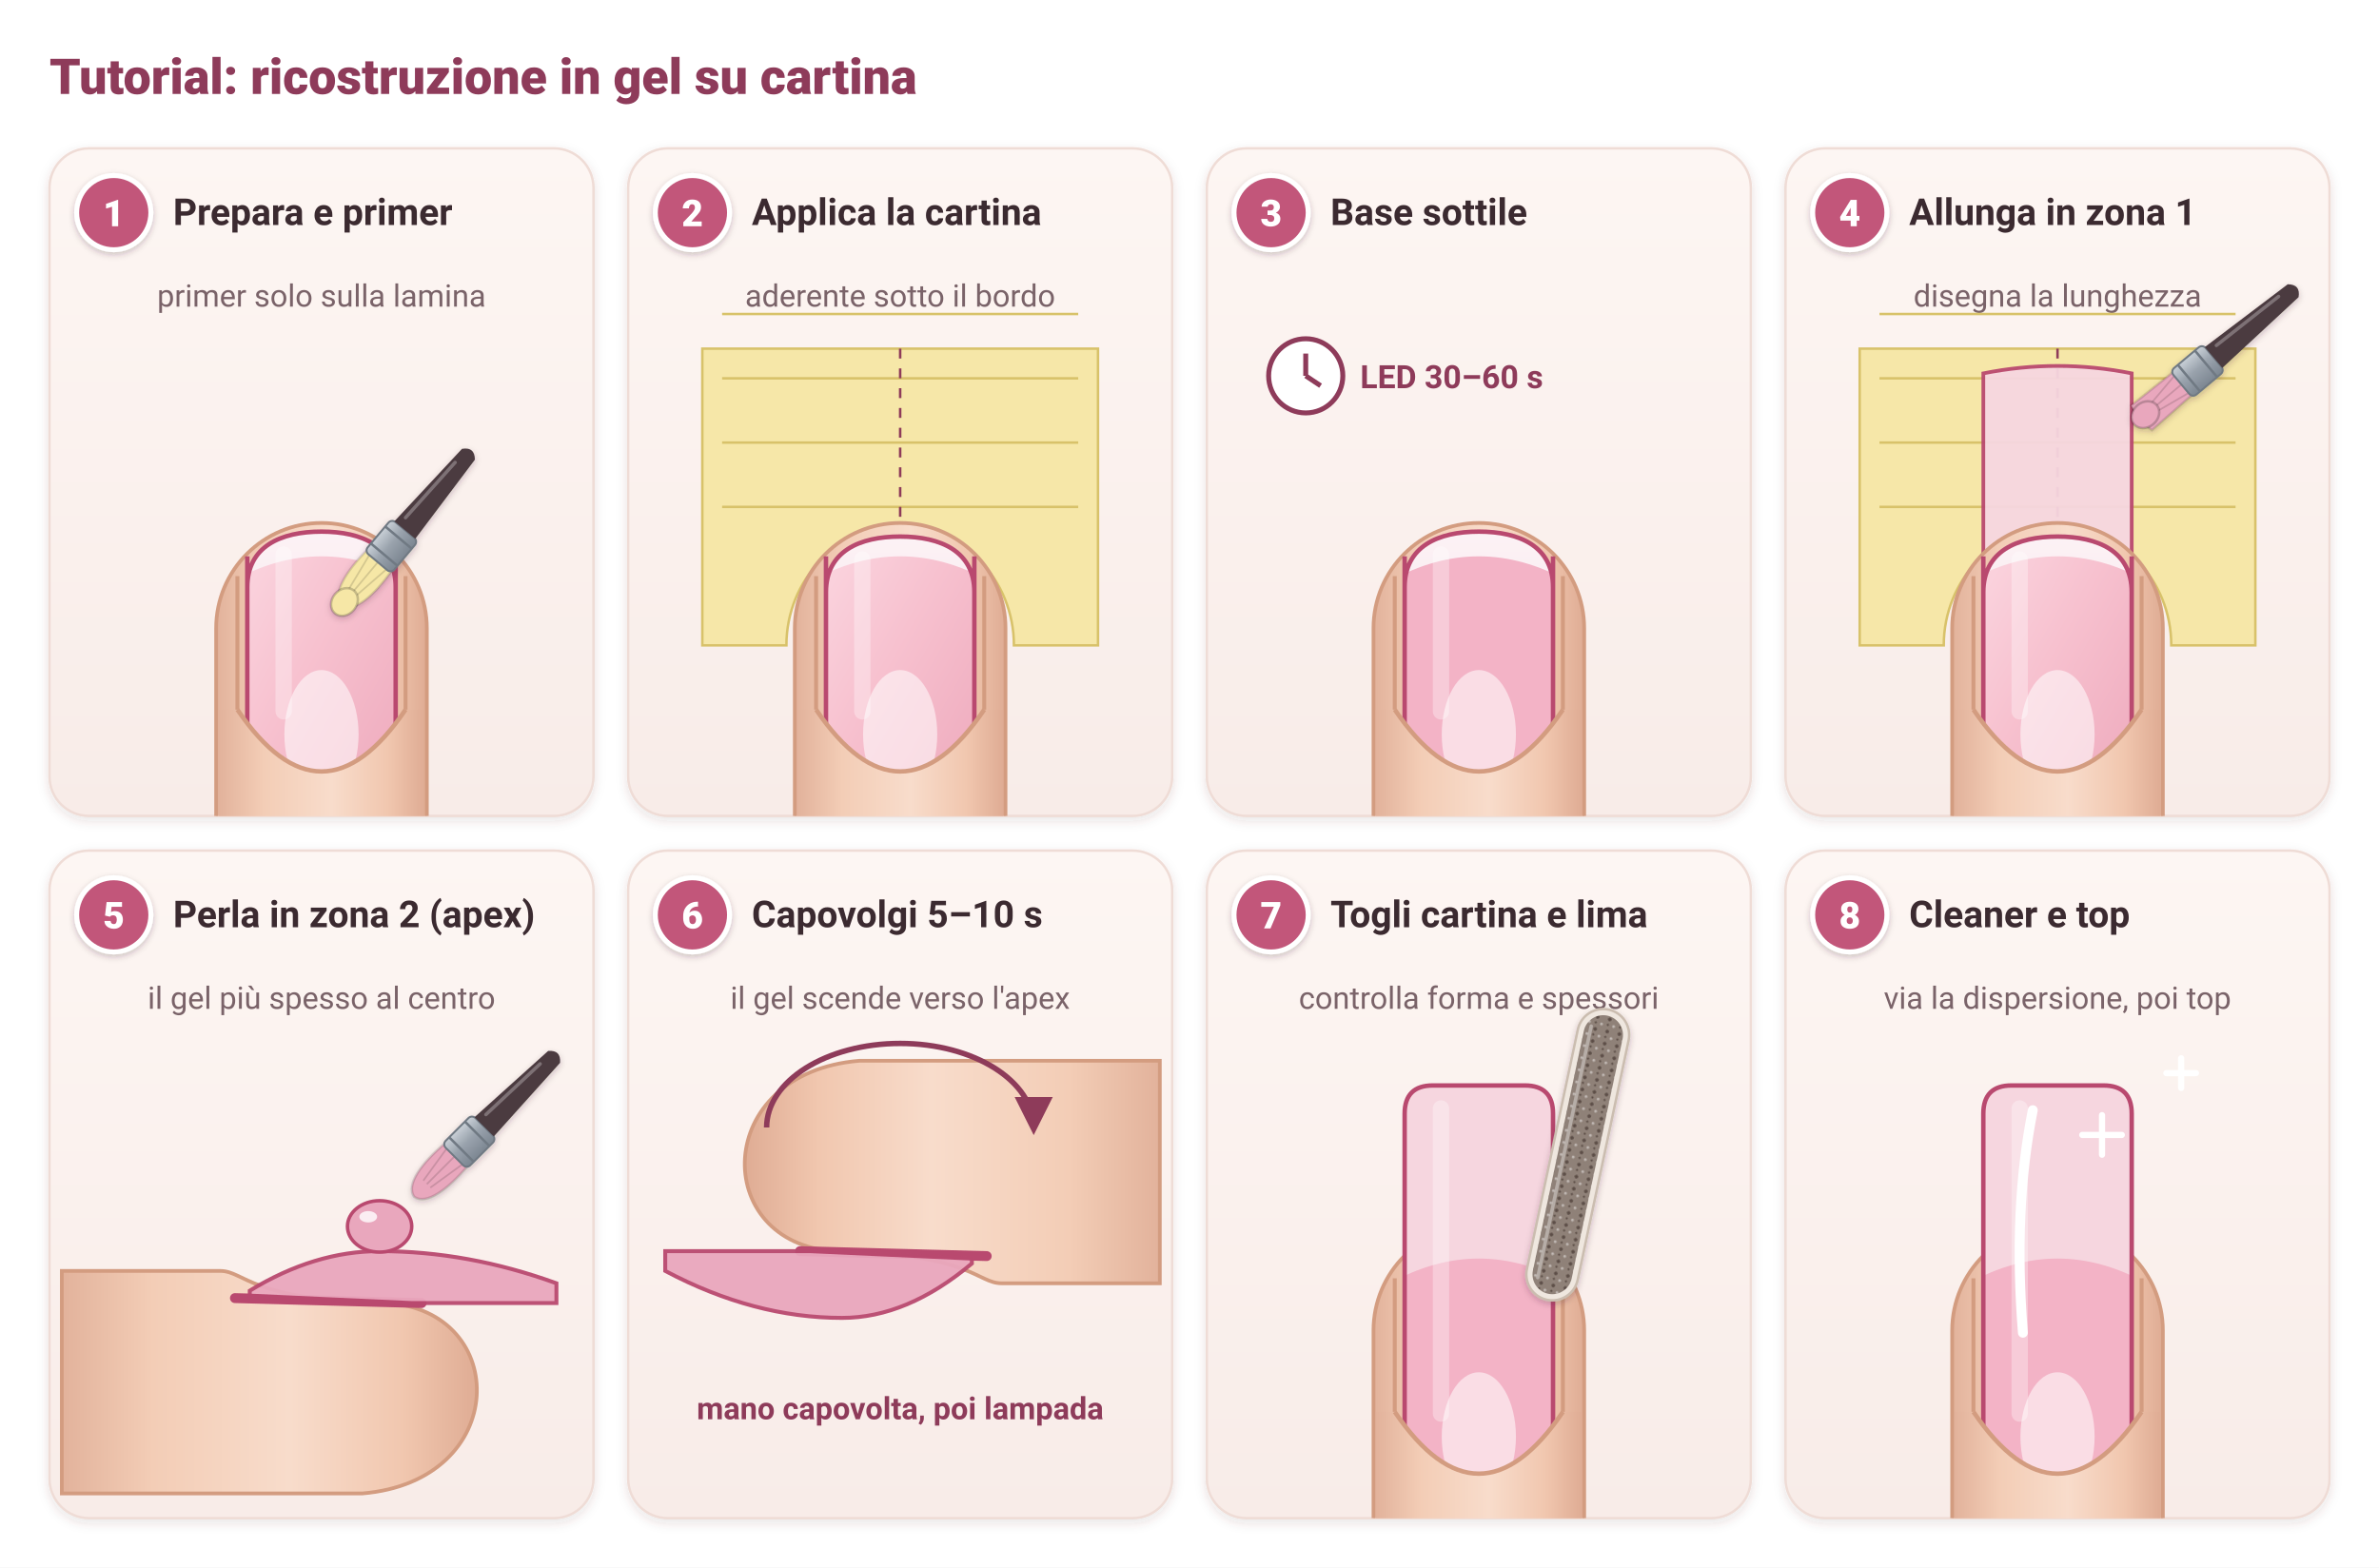
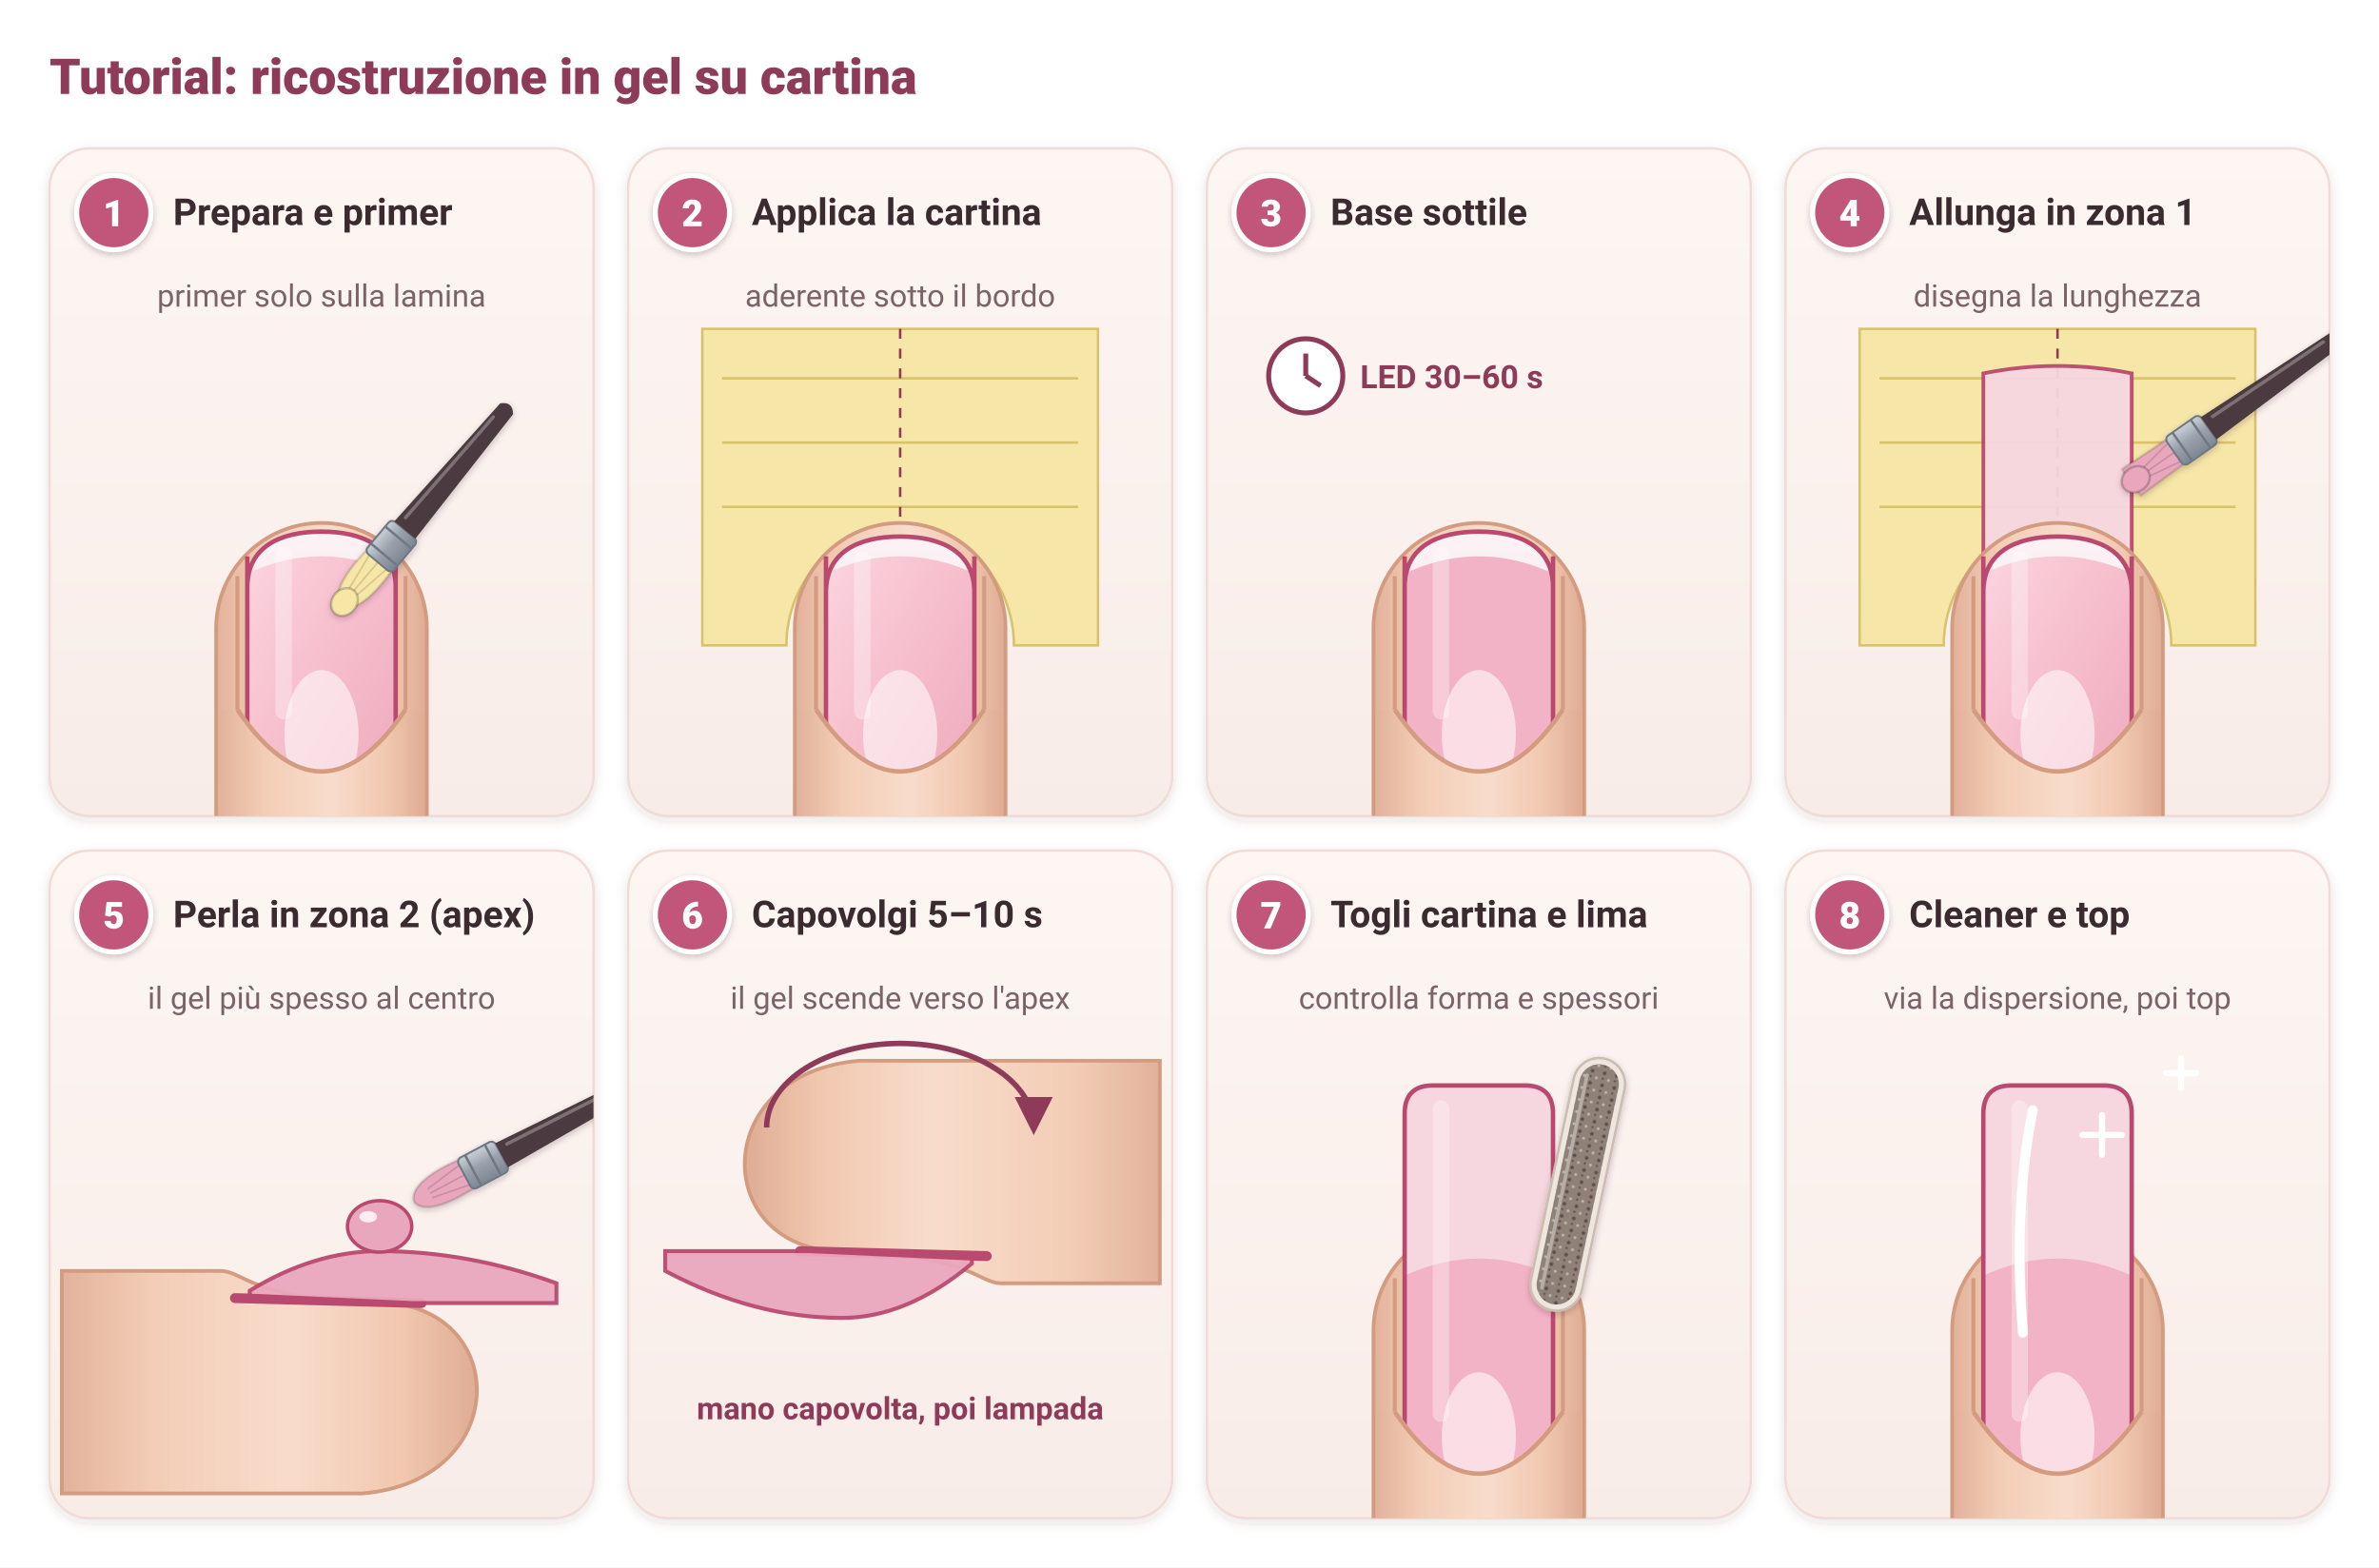
<svg xmlns="http://www.w3.org/2000/svg" viewBox="0 0 962 634" width="962" height="634" font-family="system-ui, -apple-system, 'Segoe UI', Roboto, Arial, sans-serif" role="img">
  <rect width="100%" height="100%" fill="#ffffff" />
  <defs>
    <linearGradient id="nxSkin" x1="0" y1="0" x2="1" y2="0">
      <stop offset="0" stop-color="#e2b29b" />
      <stop offset=".22" stop-color="#f3cdb6" />
      <stop offset=".55" stop-color="#f8dccb" />
      <stop offset=".82" stop-color="#f1c7af" />
      <stop offset="1" stop-color="#dfac94" />
    </linearGradient>
    <linearGradient id="nxNail" x1="0" y1="0" x2="1" y2="1">
      <stop offset="0" stop-color="#fbd6e0" />
      <stop offset=".45" stop-color="#f7c1cf" />
      <stop offset="1" stop-color="#eeaabd" />
    </linearGradient>
    <linearGradient id="nxFree" x1="0" y1="0" x2="0" y2="1">
      <stop offset="0" stop-color="#ffffff" />
      <stop offset="1" stop-color="#fbeef2" />
    </linearGradient>
    <linearGradient id="nxMetal" x1="0" y1="0" x2="0" y2="1">
      <stop offset="0" stop-color="#c9d0d7" />
      <stop offset=".45" stop-color="#9aa3ad" />
      <stop offset="1" stop-color="#7c8691" />
    </linearGradient>
    <linearGradient id="nxPanel" x1="0" y1="0" x2="0" y2="1">
      <stop offset="0" stop-color="#fdf6f3" />
      <stop offset="1" stop-color="#f8ece8" />
    </linearGradient>
    <filter id="nxSh" x="-5%" y="-5%" width="110%" height="115%">
      <feDropShadow dx="0" dy="1.5" stdDeviation="2.2" flood-color="#5a2a3a" flood-opacity=".13" />
    </filter>
    <filter id="nxShS" x="-20%" y="-20%" width="140%" height="150%">
      <feDropShadow dx="0" dy="1" stdDeviation="1.2" flood-color="#3b2a30" flood-opacity=".25" />
    </filter>
  </defs>
  <defs>
    <marker id="ar" viewBox="0 0 10 10" refX="8" refY="5" markerWidth="7" markerHeight="7" orient="auto-start-reverse">
      <path d="M0,0 L10,5 L0,10 z" fill="#8e3b5a" />
    </marker>
    <marker id="arw" viewBox="0 0 10 10" refX="8" refY="5" markerWidth="7" markerHeight="7" orient="auto-start-reverse">
      <path d="M0,0 L10,5 L0,10 z" fill="#7a6369" />
    </marker>
  </defs>
  <text x="20.0" y="38.0" font-size="20" text-anchor="start" font-weight="800" fill="#8e3b5a">Tutorial: ricostruzione in gel su cartina</text>
  <defs>
    <clipPath id="p80">
      <rect x="20" y="60" width="220" height="270" rx="16" />
    </clipPath>
  </defs>
  <rect x="20" y="60" width="220" height="270" rx="16" fill="url(#nxPanel)" stroke="#efdcd6" stroke-width="1" filter="url(#nxSh)" />
  <circle cx="46" cy="86" r="15" fill="#c2577a" stroke="#fff" stroke-width="2" filter="url(#nxShS)" />
  <text x="46.0" y="91.5" font-size="15" text-anchor="middle" font-weight="800" fill="#fff">1</text>
  <text x="70.0" y="91.0" font-size="15" text-anchor="start" font-weight="700" fill="#3b2a30">Prepara e primer</text>
  <g clip-path="url(#p80)">
    <text x="130.0" y="124.0" font-size="12.5" text-anchor="middle" font-weight="400" fill="#7a6369">primer solo sulla lamina</text>
    <path d="M87.4,333.0 L87.4,254.1 A42.6,42.6 0 0 1 172.6,254.1 L172.6,333.0 Z" fill="url(#nxSkin)" stroke="#d39c80" stroke-width="1.5" />
    <defs>
      <clipPath id="c81">
        <path d="M100.0,321.0 L160.0,321.0 L160.0,225.0 L160.0,237.5 C160.0,221.0 146.5,215.0 130.0,215.0 C113.5,215.0 100.0,221.0 100.0,237.5 L100.0,225.0 Z" />
      </clipPath>
    </defs>
    <path d="M100.0,321.0 L160.0,321.0 L160.0,225.0 L160.0,237.5 C160.0,221.0 146.5,215.0 130.0,215.0 C113.5,215.0 100.0,221.0 100.0,237.5 L100.0,225.0 Z" fill="url(#nxNail)" />
    <ellipse cx="130.0" cy="297.0" rx="15.0" ry="26.0" fill="#fff" opacity=".55" clip-path="url(#c81)" />
    <path d="M94.0,235.0 Q130.0,215.0 166.0,235.0 L166.0,155.0 L94.0,155.0 Z" fill="url(#nxFree)" clip-path="url(#c81)" />
    <rect x="111.4" y="221.0" width="6.6" height="70.0" rx="3.3" fill="#fff" opacity=".32" clip-path="url(#c81)" />
    <path d="M100.0,321.0 L160.0,321.0 L160.0,225.0 L160.0,237.5 C160.0,221.0 146.5,215.0 130.0,215.0 C113.5,215.0 100.0,221.0 100.0,237.5 L100.0,225.0 Z" fill="none" stroke="#b9496f" stroke-width="1.8" />
    <path d="M88.4,287.0 L96.0,287.0 Q130.0,337.0 164.0,287.0 L171.6,287.0 L171.6,345.0 L88.4,345.0 Z" fill="url(#nxSkin)" />
    <path d="M96.0,287.0 Q130.0,337.0 164.0,287.0" fill="none" stroke="#d39c80" stroke-width="1.8" />
    <path d="M96.0,287.0 L96.0,233.0" stroke="#d39c80" stroke-width="1.6" />
    <path d="M164.0,287.0 L164.0,233.0" stroke="#d39c80" stroke-width="1.6" />
    <g filter="url(#nxShS)">
      <g transform="translate(138.0,245.0) rotate(-50.0)">
        <path d="M24,-6.5 C12,-7.5 1,-6 0,0 C1,6 12,7.5 24,6.5 Z" fill="#f6e7a6" stroke="#00000022" stroke-width="1" />
        <line x1="23.0" y1="-4.5" x2="7.2" y2="-2.0" stroke="#000" stroke-width=".7" opacity=".14" />
        <line x1="23.0" y1="0.0" x2="7.2" y2="0.0" stroke="#000" stroke-width=".7" opacity=".14" />
        <line x1="23.0" y1="4.5" x2="7.2" y2="2.0" stroke="#000" stroke-width=".7" opacity=".14" />
        <ellipse cx="2" cy="0" rx="6" ry="5" fill="#f6e7a6" stroke="#00000033" />
        <rect x="23.0" y="-7" width="17" height="14" rx="2" fill="url(#nxMetal)" stroke="#6f7983" stroke-width=".8" />
        <path d="M27.0,-7 L27.0,7 M36.0,-7 L36.0,7" stroke="#6f7983" stroke-width="1" />
-         <path d="M40.0,-5.5 L80.0,-3.4 Q84.0,0 80.0,3.4 L40.0,5.5 Z" fill="#4b3a40" />
-         <line x1="44.0" y1="-3" x2="74.0" y2="-2" stroke="#fff" stroke-width="1.4" opacity=".28" stroke-linecap="round" />
+         <path d="M40.0,-5.5 L104.0,-3.4 Q108.0,0 104.0,3.4 L40.0,5.5 Z" fill="#4b3a40" />
+         <line x1="44.0" y1="-3" x2="98.0" y2="-2" stroke="#fff" stroke-width="1.4" opacity=".28" stroke-linecap="round" />
      </g>
    </g>
  </g>
  <defs>
    <clipPath id="p82">
      <rect x="254" y="60" width="220" height="270" rx="16" />
    </clipPath>
  </defs>
  <rect x="254" y="60" width="220" height="270" rx="16" fill="url(#nxPanel)" stroke="#efdcd6" stroke-width="1" filter="url(#nxSh)" />
  <circle cx="280" cy="86" r="15" fill="#c2577a" stroke="#fff" stroke-width="2" filter="url(#nxShS)" />
  <text x="280.0" y="91.5" font-size="15" text-anchor="middle" font-weight="800" fill="#fff">2</text>
  <text x="304.0" y="91.0" font-size="15" text-anchor="start" font-weight="700" fill="#3b2a30">Applica la cartina</text>
  <g clip-path="url(#p82)">
    <text x="364.0" y="124.0" font-size="12.5" text-anchor="middle" font-weight="400" fill="#7a6369">aderente sotto il bordo</text>
-     <path d="M284.0,261.0 L284.0,141.0 L444.0,141.0 L444.0,261.0 L410.0,261.0 A46.0,48.0 0 0 0 318.0,261.0 Z" fill="#f6e7a8" stroke="#d8c26a" />
+     <path d="M284.0,261.0 L284.0,133.0 L444.0,133.0 L444.0,261.0 L410.0,261.0 A46.0,48.0 0 0 0 318.0,261.0 Z" fill="#f6e7a8" stroke="#d8c26a" />
    <line x1="292.0" y1="205.0" x2="436.0" y2="205.0" stroke="#d8c26a" />
    <line x1="292.0" y1="179.0" x2="436.0" y2="179.0" stroke="#d8c26a" />
    <line x1="292.0" y1="153.0" x2="436.0" y2="153.0" stroke="#d8c26a" />
-     <line x1="292.0" y1="127.0" x2="436.0" y2="127.0" stroke="#d8c26a" />
-     <line x1="364.0" y1="141.0" x2="364.0" y2="217.0" stroke="#8e3b5a" stroke-dasharray="4 4" />
+     <line x1="364.0" y1="133.0" x2="364.0" y2="217.0" stroke="#8e3b5a" stroke-dasharray="4 4" />
    <path d="M321.4,333.0 L321.4,254.1 A42.6,42.6 0 0 1 406.6,254.1 L406.6,333.0 Z" fill="url(#nxSkin)" stroke="#d39c80" stroke-width="1.5" />
    <defs>
      <clipPath id="c83">
        <path d="M334.0,321.0 L394.0,321.0 L394.0,225.0 L394.0,239.5 C394.0,223.0 380.5,217.0 364.0,217.0 C347.5,217.0 334.0,223.0 334.0,239.5 L334.0,225.0 Z" />
      </clipPath>
    </defs>
    <path d="M334.0,321.0 L394.0,321.0 L394.0,225.0 L394.0,239.5 C394.0,223.0 380.5,217.0 364.0,217.0 C347.5,217.0 334.0,223.0 334.0,239.5 L334.0,225.0 Z" fill="url(#nxNail)" />
    <ellipse cx="364.0" cy="297.0" rx="15.0" ry="26.0" fill="#fff" opacity=".55" clip-path="url(#c83)" />
    <path d="M328.0,235.0 Q364.0,215.0 400.0,235.0 L400.0,157.0 L328.0,157.0 Z" fill="url(#nxFree)" clip-path="url(#c83)" />
    <rect x="345.4" y="223.0" width="6.6" height="68.0" rx="3.3" fill="#fff" opacity=".32" clip-path="url(#c83)" />
    <path d="M334.0,321.0 L394.0,321.0 L394.0,225.0 L394.0,239.5 C394.0,223.0 380.5,217.0 364.0,217.0 C347.5,217.0 334.0,223.0 334.0,239.5 L334.0,225.0 Z" fill="none" stroke="#b9496f" stroke-width="1.8" />
    <path d="M322.4,287.0 L330.0,287.0 Q364.0,337.0 398.0,287.0 L405.6,287.0 L405.6,345.0 L322.4,345.0 Z" fill="url(#nxSkin)" />
    <path d="M330.0,287.0 Q364.0,337.0 398.0,287.0" fill="none" stroke="#d39c80" stroke-width="1.8" />
    <path d="M330.0,287.0 L330.0,233.0" stroke="#d39c80" stroke-width="1.6" />
    <path d="M398.0,287.0 L398.0,233.0" stroke="#d39c80" stroke-width="1.6" />
  </g>
  <defs>
    <clipPath id="p84">
      <rect x="488" y="60" width="220" height="270" rx="16" />
    </clipPath>
  </defs>
  <rect x="488" y="60" width="220" height="270" rx="16" fill="url(#nxPanel)" stroke="#efdcd6" stroke-width="1" filter="url(#nxSh)" />
  <circle cx="514" cy="86" r="15" fill="#c2577a" stroke="#fff" stroke-width="2" filter="url(#nxShS)" />
  <text x="514.0" y="91.5" font-size="15" text-anchor="middle" font-weight="800" fill="#fff">3</text>
  <text x="538.0" y="91.0" font-size="15" text-anchor="start" font-weight="700" fill="#3b2a30">Base sottile</text>
  <g clip-path="url(#p84)">
    <path d="M555.4,333.0 L555.4,254.1 A42.6,42.6 0 0 1 640.6,254.1 L640.6,333.0 Z" fill="url(#nxSkin)" stroke="#d39c80" stroke-width="1.5" />
    <defs>
      <clipPath id="c85">
        <path d="M568.0,321.0 L628.0,321.0 L628.0,225.0 L628.0,237.5 C628.0,221.0 614.5,215.0 598.0,215.0 C581.5,215.0 568.0,221.0 568.0,237.5 L568.0,225.0 Z" />
      </clipPath>
    </defs>
    <path d="M568.0,321.0 L628.0,321.0 L628.0,225.0 L628.0,237.5 C628.0,221.0 614.5,215.0 598.0,215.0 C581.5,215.0 568.0,221.0 568.0,237.5 L568.0,225.0 Z" fill="#f3b3c6" />
    <ellipse cx="598.0" cy="297.0" rx="15.0" ry="26.0" fill="#fff" opacity=".55" clip-path="url(#c85)" />
    <path d="M562.0,235.0 Q598.0,215.0 634.0,235.0 L634.0,155.0 L562.0,155.0 Z" fill="url(#nxFree)" clip-path="url(#c85)" />
    <rect x="579.4" y="221.0" width="6.6" height="70.0" rx="3.3" fill="#fff" opacity=".32" clip-path="url(#c85)" />
    <path d="M568.0,321.0 L628.0,321.0 L628.0,225.0 L628.0,237.5 C628.0,221.0 614.5,215.0 598.0,215.0 C581.5,215.0 568.0,221.0 568.0,237.5 L568.0,225.0 Z" fill="none" stroke="#b9496f" stroke-width="1.8" />
    <path d="M556.4,287.0 L564.0,287.0 Q598.0,337.0 632.0,287.0 L639.6,287.0 L639.6,345.0 L556.4,345.0 Z" fill="url(#nxSkin)" />
    <path d="M564.0,287.0 Q598.0,337.0 632.0,287.0" fill="none" stroke="#d39c80" stroke-width="1.8" />
    <path d="M564.0,287.0 L564.0,233.0" stroke="#d39c80" stroke-width="1.6" />
    <path d="M632.0,287.0 L632.0,233.0" stroke="#d39c80" stroke-width="1.6" />
    <circle cx="528.0" cy="152.0" r="15" fill="#fff" stroke="#8e3b5a" stroke-width="2" />
    <path d="M528.0,152.0 l0,-9 M528.0,152.0 l6,4" stroke="#8e3b5a" stroke-width="2" />
    <text x="550.0" y="157.0" font-size="13" text-anchor="start" font-weight="700" fill="#8e3b5a">LED 30–60 s</text>
  </g>
  <defs>
    <clipPath id="p86">
      <rect x="722" y="60" width="220" height="270" rx="16" />
    </clipPath>
  </defs>
  <rect x="722" y="60" width="220" height="270" rx="16" fill="url(#nxPanel)" stroke="#efdcd6" stroke-width="1" filter="url(#nxSh)" />
  <circle cx="748" cy="86" r="15" fill="#c2577a" stroke="#fff" stroke-width="2" filter="url(#nxShS)" />
  <text x="748.0" y="91.5" font-size="15" text-anchor="middle" font-weight="800" fill="#fff">4</text>
  <text x="772.0" y="91.0" font-size="15" text-anchor="start" font-weight="700" fill="#3b2a30">Allunga in zona 1</text>
  <g clip-path="url(#p86)">
    <text x="832.0" y="124.0" font-size="12.5" text-anchor="middle" font-weight="400" fill="#7a6369">disegna la lunghezza</text>
-     <path d="M752.0,261.0 L752.0,141.0 L912.0,141.0 L912.0,261.0 L878.0,261.0 A46.0,48.0 0 0 0 786.0,261.0 Z" fill="#f6e7a8" stroke="#d8c26a" />
+     <path d="M752.0,261.0 L752.0,133.0 L912.0,133.0 L912.0,261.0 L878.0,261.0 A46.0,48.0 0 0 0 786.0,261.0 Z" fill="#f6e7a8" stroke="#d8c26a" />
    <line x1="760.0" y1="205.0" x2="904.0" y2="205.0" stroke="#d8c26a" />
    <line x1="760.0" y1="179.0" x2="904.0" y2="179.0" stroke="#d8c26a" />
    <line x1="760.0" y1="153.0" x2="904.0" y2="153.0" stroke="#d8c26a" />
-     <line x1="760.0" y1="127.0" x2="904.0" y2="127.0" stroke="#d8c26a" />
-     <line x1="832.0" y1="141.0" x2="832.0" y2="217.0" stroke="#8e3b5a" stroke-dasharray="4 4" />
+     <line x1="832.0" y1="133.0" x2="832.0" y2="217.0" stroke="#8e3b5a" stroke-dasharray="4 4" />
    <path d="M802.0,229.0 L802.0,151.0 Q832.0,145.0 862.0,151.0 L862.0,229.0 Z" fill="#f6d6df" stroke="#b9496f" stroke-width="1.5" opacity=".95" />
    <g filter="url(#nxShS)">
-       <g transform="translate(866.0,169.0) rotate(-40.0)">
+       <g transform="translate(862.0,195.0) rotate(-35.0)">
        <path d="M0,-6.5 Q-1.5,0 0,6.5 L22,6 L22,-6 Z" fill="#e9a7bd" stroke="#00000022" stroke-width="1" />
        <line x1="21.0" y1="-4.5" x2="6.6" y2="-2.0" stroke="#000" stroke-width=".7" opacity=".14" />
        <line x1="21.0" y1="0.0" x2="6.6" y2="0.0" stroke="#000" stroke-width=".7" opacity=".14" />
        <line x1="21.0" y1="4.5" x2="6.6" y2="2.0" stroke="#000" stroke-width=".7" opacity=".14" />
        <ellipse cx="2" cy="0" rx="6" ry="5" fill="#e9a7bd" stroke="#00000033" />
        <rect x="21.0" y="-7" width="17" height="14" rx="2" fill="url(#nxMetal)" stroke="#6f7983" stroke-width=".8" />
        <path d="M25.0,-7 L25.0,7 M34.0,-7 L34.0,7" stroke="#6f7983" stroke-width="1" />
-         <path d="M38.0,-5.5 L80.0,-3.4 Q84.0,0 80.0,3.4 L38.0,5.5 Z" fill="#4b3a40" />
-         <line x1="42.0" y1="-3" x2="74.0" y2="-2" stroke="#fff" stroke-width="1.4" opacity=".28" stroke-linecap="round" />
+         <path d="M38.0,-5.5 L102.0,-3.4 Q106.0,0 102.0,3.4 L38.0,5.5 Z" fill="#4b3a40" />
+         <line x1="42.0" y1="-3" x2="96.0" y2="-2" stroke="#fff" stroke-width="1.4" opacity=".28" stroke-linecap="round" />
      </g>
    </g>
    <path d="M789.4,333.0 L789.4,254.1 A42.6,42.6 0 0 1 874.6,254.1 L874.6,333.0 Z" fill="url(#nxSkin)" stroke="#d39c80" stroke-width="1.5" />
    <defs>
      <clipPath id="c87">
        <path d="M802.0,321.0 L862.0,321.0 L862.0,225.0 L862.0,239.5 C862.0,223.0 848.5,217.0 832.0,217.0 C815.5,217.0 802.0,223.0 802.0,239.5 L802.0,225.0 Z" />
      </clipPath>
    </defs>
    <path d="M802.0,321.0 L862.0,321.0 L862.0,225.0 L862.0,239.5 C862.0,223.0 848.5,217.0 832.0,217.0 C815.5,217.0 802.0,223.0 802.0,239.5 L802.0,225.0 Z" fill="url(#nxNail)" />
    <ellipse cx="832.0" cy="297.0" rx="15.0" ry="26.0" fill="#fff" opacity=".55" clip-path="url(#c87)" />
    <path d="M796.0,235.0 Q832.0,215.0 868.0,235.0 L868.0,157.0 L796.0,157.0 Z" fill="url(#nxFree)" clip-path="url(#c87)" />
    <rect x="813.4" y="223.0" width="6.6" height="68.0" rx="3.3" fill="#fff" opacity=".32" clip-path="url(#c87)" />
    <path d="M802.0,321.0 L862.0,321.0 L862.0,225.0 L862.0,239.5 C862.0,223.0 848.5,217.0 832.0,217.0 C815.5,217.0 802.0,223.0 802.0,239.5 L802.0,225.0 Z" fill="none" stroke="#b9496f" stroke-width="1.8" />
    <path d="M790.4,287.0 L798.0,287.0 Q832.0,337.0 866.0,287.0 L873.6,287.0 L873.6,345.0 L790.4,345.0 Z" fill="url(#nxSkin)" />
    <path d="M798.0,287.0 Q832.0,337.0 866.0,287.0" fill="none" stroke="#d39c80" stroke-width="1.8" />
    <path d="M798.0,287.0 L798.0,233.0" stroke="#d39c80" stroke-width="1.6" />
    <path d="M866.0,287.0 L866.0,233.0" stroke="#d39c80" stroke-width="1.6" />
  </g>
  <defs>
    <clipPath id="p88">
      <rect x="20" y="344" width="220" height="270" rx="16" />
    </clipPath>
  </defs>
  <rect x="20" y="344" width="220" height="270" rx="16" fill="url(#nxPanel)" stroke="#efdcd6" stroke-width="1" filter="url(#nxSh)" />
  <circle cx="46" cy="370" r="15" fill="#c2577a" stroke="#fff" stroke-width="2" filter="url(#nxShS)" />
  <text x="46.0" y="375.5" font-size="15" text-anchor="middle" font-weight="800" fill="#fff">5</text>
  <text x="70.0" y="375.0" font-size="15" text-anchor="start" font-weight="700" fill="#3b2a30">Perla in zona 2 (apex)</text>
  <g clip-path="url(#p88)">
    <text x="130.0" y="408.0" font-size="12.5" text-anchor="middle" font-weight="400" fill="#7a6369">il gel più spesso al centro</text>
    <path d="M25.0,514.0 L89.0,514.0 C99.0,514.0 101.0,526.0 156.5,527.0 C206.5,530.0 206.5,599.0 146.5,604.0 L25.0,604.0 Z" fill="url(#nxSkin)" stroke="#d39c80" stroke-width="1.5" />
    <path d="M95.0,525.0 L170.5,527.0" stroke="#b9496f" stroke-width="4" stroke-linecap="round" />
    <path d="M101.0,522.0 Q127.2,506.0 153.5,506.0 Q189.2,506.0 225.0,519.0 L225.0,527.0 L166.5,527.0 L101.0,524.0 Z" fill="#e9a7bd" stroke="#b9496f" stroke-width="1.6" opacity=".95" />
    <ellipse cx="153.5" cy="496.0" rx="13.0" ry="10.4" fill="#e9a7bd" stroke="#b9496f" stroke-width="1.4" />
    <ellipse cx="148.9" cy="492.1" rx="3.6" ry="2.3" fill="#fff" opacity=".8" />
    <g filter="url(#nxShS)">
-       <g transform="translate(167.5,484.0) rotate(-45.0)">
+       <g transform="translate(167.5,486.0) rotate(-28.0)">
        <path d="M24,-6.5 C12,-7.5 1,-6 0,0 C1,6 12,7.5 24,6.5 Z" fill="#e9a7bd" stroke="#00000022" stroke-width="1" />
        <line x1="23.0" y1="-4.5" x2="7.2" y2="-2.0" stroke="#000" stroke-width=".7" opacity=".14" />
        <line x1="23.0" y1="0.0" x2="7.2" y2="0.0" stroke="#000" stroke-width=".7" opacity=".14" />
        <line x1="23.0" y1="4.5" x2="7.2" y2="2.0" stroke="#000" stroke-width=".7" opacity=".14" />
        <rect x="23.0" y="-7" width="17" height="14" rx="2" fill="url(#nxMetal)" stroke="#6f7983" stroke-width=".8" />
        <path d="M27.0,-7 L27.0,7 M36.0,-7 L36.0,7" stroke="#6f7983" stroke-width="1" />
-         <path d="M40.0,-5.5 L80.0,-3.4 Q84.0,0 80.0,3.4 L40.0,5.5 Z" fill="#4b3a40" />
-         <line x1="44.0" y1="-3" x2="74.0" y2="-2" stroke="#fff" stroke-width="1.4" opacity=".28" stroke-linecap="round" />
+         <path d="M40.0,-5.5 L104.0,-3.4 Q108.0,0 104.0,3.4 L40.0,5.5 Z" fill="#4b3a40" />
+         <line x1="44.0" y1="-3" x2="98.0" y2="-2" stroke="#fff" stroke-width="1.4" opacity=".28" stroke-linecap="round" />
      </g>
    </g>
  </g>
  <defs>
    <clipPath id="p89">
      <rect x="254" y="344" width="220" height="270" rx="16" />
    </clipPath>
  </defs>
  <rect x="254" y="344" width="220" height="270" rx="16" fill="url(#nxPanel)" stroke="#efdcd6" stroke-width="1" filter="url(#nxSh)" />
  <circle cx="280" cy="370" r="15" fill="#c2577a" stroke="#fff" stroke-width="2" filter="url(#nxShS)" />
  <text x="280.0" y="375.5" font-size="15" text-anchor="middle" font-weight="800" fill="#fff">6</text>
  <text x="304.0" y="375.0" font-size="15" text-anchor="start" font-weight="700" fill="#3b2a30">Capovolgi 5–10 s</text>
  <g clip-path="url(#p89)">
    <text x="364.0" y="408.0" font-size="12.5" text-anchor="middle" font-weight="400" fill="#7a6369">il gel scende verso l'apex</text>
    <g transform="rotate(180 364.0 509.0)">
      <path d="M259.0,499.0 L323.0,499.0 C333.0,499.0 335.0,511.0 390.5,512.0 C440.5,515.0 440.5,584.0 380.5,589.0 L259.0,589.0 Z" fill="url(#nxSkin)" stroke="#d39c80" stroke-width="1.5" />
      <path d="M329.0,510.0 L404.5,512.0" stroke="#b9496f" stroke-width="4" stroke-linecap="round" />
      <path d="M335.0,507.0 Q361.2,485.0 387.5,485.0 Q423.2,485.0 459.0,504.0 L459.0,512.0 L400.5,512.0 L335.0,509.0 Z" fill="#e9a7bd" stroke="#b9496f" stroke-width="1.6" opacity=".95" />
    </g>
    <path d="M310.0,456.0 A54,34 0 0 1 418.0,456.0" fill="none" stroke="#8e3b5a" stroke-width="2.2" marker-end="url(#ar)" />
    <text x="364.0" y="574.0" font-size="12.5" text-anchor="middle" font-weight="700" fill="#8e3b5a">mano capovolta, poi lampada</text>
  </g>
  <defs>
    <clipPath id="p90">
      <rect x="488" y="344" width="220" height="270" rx="16" />
    </clipPath>
  </defs>
  <rect x="488" y="344" width="220" height="270" rx="16" fill="url(#nxPanel)" stroke="#efdcd6" stroke-width="1" filter="url(#nxSh)" />
  <circle cx="514" cy="370" r="15" fill="#c2577a" stroke="#fff" stroke-width="2" filter="url(#nxShS)" />
  <text x="514.0" y="375.5" font-size="15" text-anchor="middle" font-weight="800" fill="#fff">7</text>
  <text x="538.0" y="375.0" font-size="15" text-anchor="start" font-weight="700" fill="#3b2a30">Togli cartina e lima</text>
  <g clip-path="url(#p90)">
    <text x="598.0" y="408.0" font-size="12.5" text-anchor="middle" font-weight="400" fill="#7a6369">controlla forma e spessori</text>
    <path d="M555.4,617.0 L555.4,538.1 A42.6,42.6 0 0 1 640.6,538.1 L640.6,617.0 Z" fill="url(#nxSkin)" stroke="#d39c80" stroke-width="1.5" />
    <defs>
      <clipPath id="c91">
        <path d="M568.0,605.0 L628.0,605.0 L628.0,509.0 L628.0,450.4 Q628.0,439.0 616.6,439.0 L579.4,439.0 Q568.0,439.0 568.0,450.4 L568.0,509.0 Z" />
      </clipPath>
    </defs>
    <path d="M568.0,605.0 L628.0,605.0 L628.0,509.0 L628.0,450.4 Q628.0,439.0 616.6,439.0 L579.4,439.0 Q568.0,439.0 568.0,450.4 L568.0,509.0 Z" fill="#f3b3c6" />
    <ellipse cx="598.0" cy="581.0" rx="15.0" ry="26.0" fill="#fff" opacity=".55" clip-path="url(#c91)" />
    <path d="M562.0,519.0 Q598.0,499.0 634.0,519.0 L634.0,379.0 L562.0,379.0 Z" fill="#f6d6df" clip-path="url(#c91)" />
    <rect x="579.4" y="445.0" width="6.6" height="130.0" rx="3.3" fill="#fff" opacity=".32" clip-path="url(#c91)" />
    <path d="M568.0,605.0 L628.0,605.0 L628.0,509.0 L628.0,450.4 Q628.0,439.0 616.6,439.0 L579.4,439.0 Q568.0,439.0 568.0,450.4 L568.0,509.0 Z" fill="none" stroke="#b9496f" stroke-width="1.8" />
    <path d="M556.4,571.0 L564.0,571.0 Q598.0,621.0 632.0,571.0 L639.6,571.0 L639.6,629.0 L556.4,629.0 Z" fill="url(#nxSkin)" />
    <path d="M564.0,571.0 Q598.0,621.0 632.0,571.0" fill="none" stroke="#d39c80" stroke-width="1.8" />
    <path d="M564.0,571.0 L564.0,517.0" stroke="#d39c80" stroke-width="1.6" />
    <path d="M632.0,571.0 L632.0,517.0" stroke="#d39c80" stroke-width="1.6" />
    <g filter="url(#nxShS)">
-       <g transform="translate(638.0,467.0) rotate(-78.0)">
+       <g transform="translate(638.0,479.0) rotate(-78.0)">
        <defs>
          <pattern id="gr92" width="5" height="5" patternUnits="userSpaceOnUse">
            <rect width="5" height="5" fill="#8f8178" />
            <circle cx="1.2" cy="1.3" r=".75" fill="#5e5049" />
            <circle cx="3.7" cy="3.4" r=".6" fill="#fff" opacity=".4" />
            <circle cx="3.9" cy="1" r=".45" fill="#5e5049" />
          </pattern>
        </defs>
-         <rect x="-60.0" y="-10.5" width="120.0" height="21.0" rx="10.5" fill="#efe7df" stroke="#cbbdb0" stroke-width="1" />
-         <rect x="-57.5" y="-8.0" width="115.0" height="16.0" rx="8.0" fill="url(#gr92)" />
-         <line x1="-52.0" y1="-5.5" x2="52.0" y2="-5.5" stroke="#fff" stroke-width="1.4" opacity=".35" stroke-linecap="round" />
+         <rect x="-52.0" y="-10.5" width="104.0" height="21.0" rx="10.5" fill="#efe7df" stroke="#cbbdb0" stroke-width="1" />
+         <rect x="-49.5" y="-8.0" width="99.0" height="16.0" rx="8.0" fill="url(#gr92)" />
+         <line x1="-44.0" y1="-5.5" x2="44.0" y2="-5.5" stroke="#fff" stroke-width="1.4" opacity=".35" stroke-linecap="round" />
      </g>
    </g>
  </g>
  <defs>
    <clipPath id="p93">
      <rect x="722" y="344" width="220" height="270" rx="16" />
    </clipPath>
  </defs>
  <rect x="722" y="344" width="220" height="270" rx="16" fill="url(#nxPanel)" stroke="#efdcd6" stroke-width="1" filter="url(#nxSh)" />
  <circle cx="748" cy="370" r="15" fill="#c2577a" stroke="#fff" stroke-width="2" filter="url(#nxShS)" />
  <text x="748.0" y="375.5" font-size="15" text-anchor="middle" font-weight="800" fill="#fff">8</text>
  <text x="772.0" y="375.0" font-size="15" text-anchor="start" font-weight="700" fill="#3b2a30">Cleaner e top</text>
  <g clip-path="url(#p93)">
    <text x="832.0" y="408.0" font-size="12.5" text-anchor="middle" font-weight="400" fill="#7a6369">via la dispersione, poi top</text>
    <path d="M789.4,617.0 L789.4,538.1 A42.6,42.6 0 0 1 874.6,538.1 L874.6,617.0 Z" fill="url(#nxSkin)" stroke="#d39c80" stroke-width="1.5" />
    <defs>
      <clipPath id="c94">
        <path d="M802.0,605.0 L862.0,605.0 L862.0,509.0 L862.0,450.4 Q862.0,439.0 850.6,439.0 L813.4,439.0 Q802.0,439.0 802.0,450.4 L802.0,509.0 Z" />
      </clipPath>
    </defs>
    <path d="M802.0,605.0 L862.0,605.0 L862.0,509.0 L862.0,450.4 Q862.0,439.0 850.6,439.0 L813.4,439.0 Q802.0,439.0 802.0,450.4 L802.0,509.0 Z" fill="#f3b3c6" />
    <ellipse cx="832.0" cy="581.0" rx="15.0" ry="26.0" fill="#fff" opacity=".55" clip-path="url(#c94)" />
    <path d="M796.0,519.0 Q832.0,499.0 868.0,519.0 L868.0,379.0 L796.0,379.0 Z" fill="#f6d6df" clip-path="url(#c94)" />
    <rect x="813.4" y="445.0" width="6.6" height="130.0" rx="3.3" fill="#fff" opacity=".32" clip-path="url(#c94)" />
    <path d="M802.0,605.0 L862.0,605.0 L862.0,509.0 L862.0,450.4 Q862.0,439.0 850.6,439.0 L813.4,439.0 Q802.0,439.0 802.0,450.4 L802.0,509.0 Z" fill="none" stroke="#b9496f" stroke-width="1.8" />
    <path d="M790.4,571.0 L798.0,571.0 Q832.0,621.0 866.0,571.0 L873.6,571.0 L873.6,629.0 L790.4,629.0 Z" fill="url(#nxSkin)" />
    <path d="M798.0,571.0 Q832.0,621.0 866.0,571.0" fill="none" stroke="#d39c80" stroke-width="1.8" />
    <path d="M798.0,571.0 L798.0,517.0" stroke="#d39c80" stroke-width="1.6" />
    <path d="M866.0,571.0 L866.0,517.0" stroke="#d39c80" stroke-width="1.6" />
    <path d="M818.0,539.0 Q814.0,489.0 822.0,449.0" stroke="#fff" stroke-width="4" fill="none" stroke-linecap="round" />
    <path d="M842.0,459.0 L858.0,459.0 M850.0,451.0 L850.0,467.0" stroke="#fff" stroke-width="2.5" stroke-linecap="round" />
    <path d="M876.0,434.0 L888.0,434.0 M882.0,428.0 L882.0,440.0" stroke="#fff" stroke-width="2.5" stroke-linecap="round" />
  </g>
</svg>
